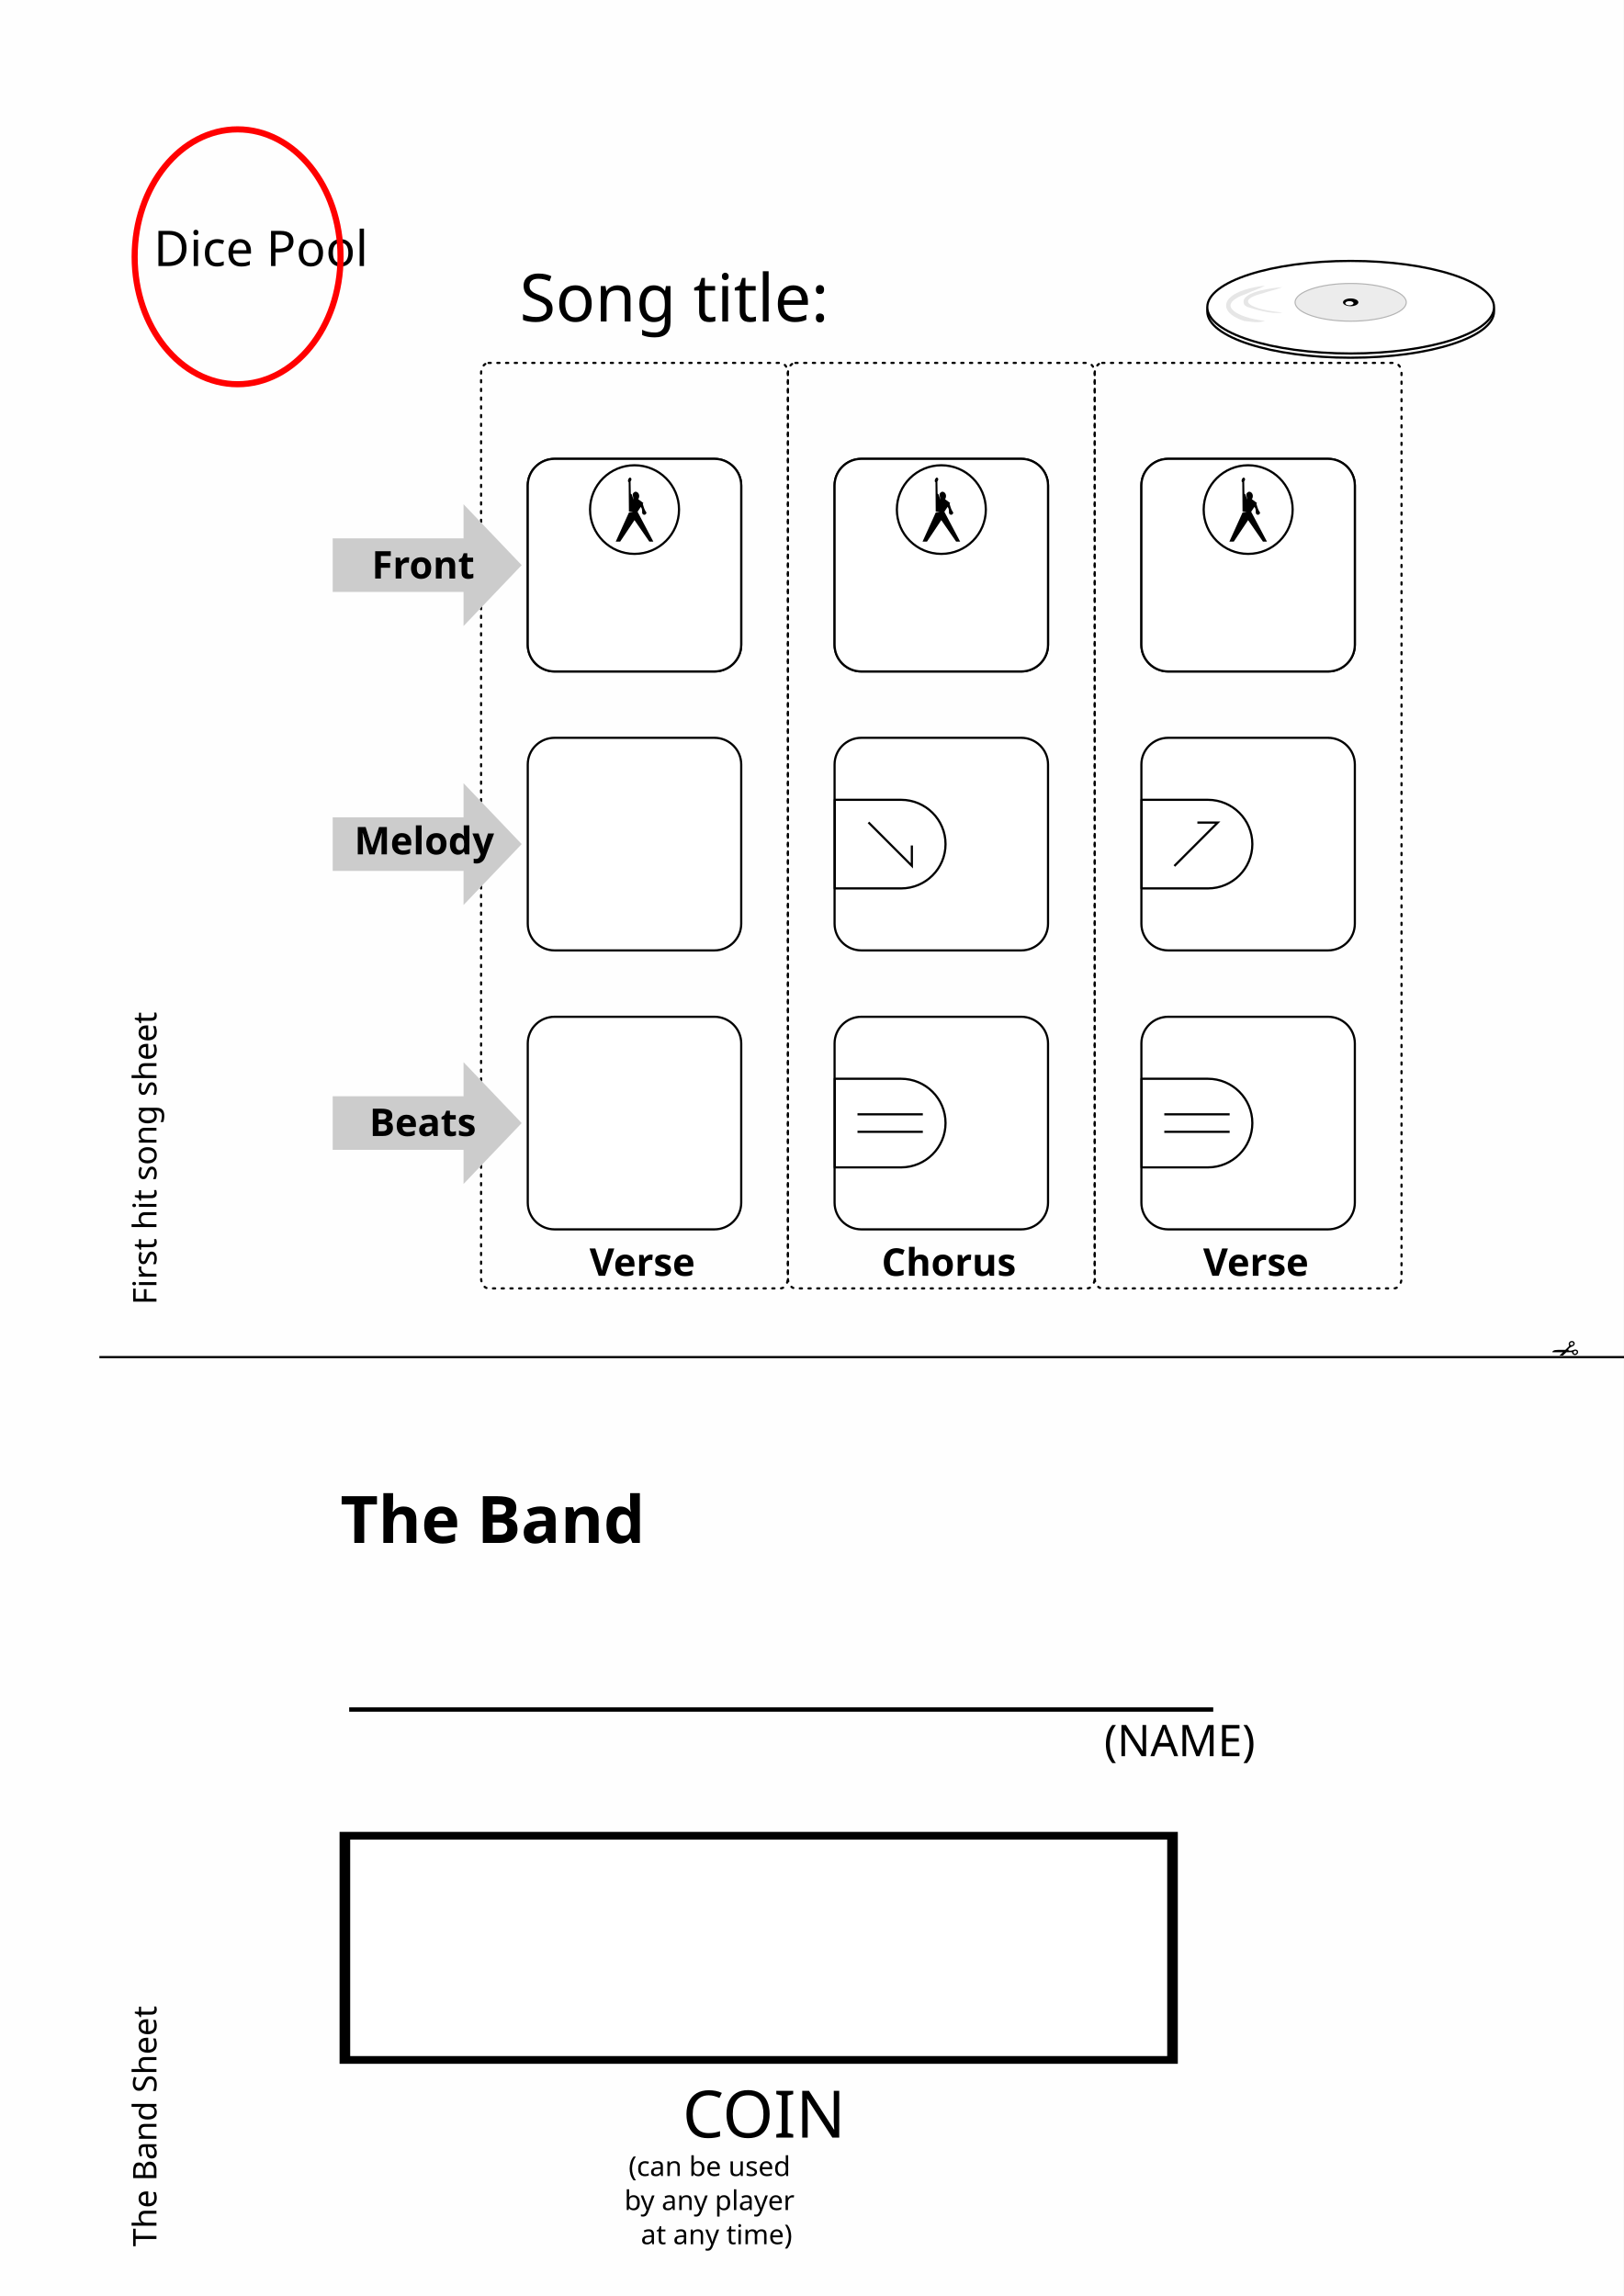
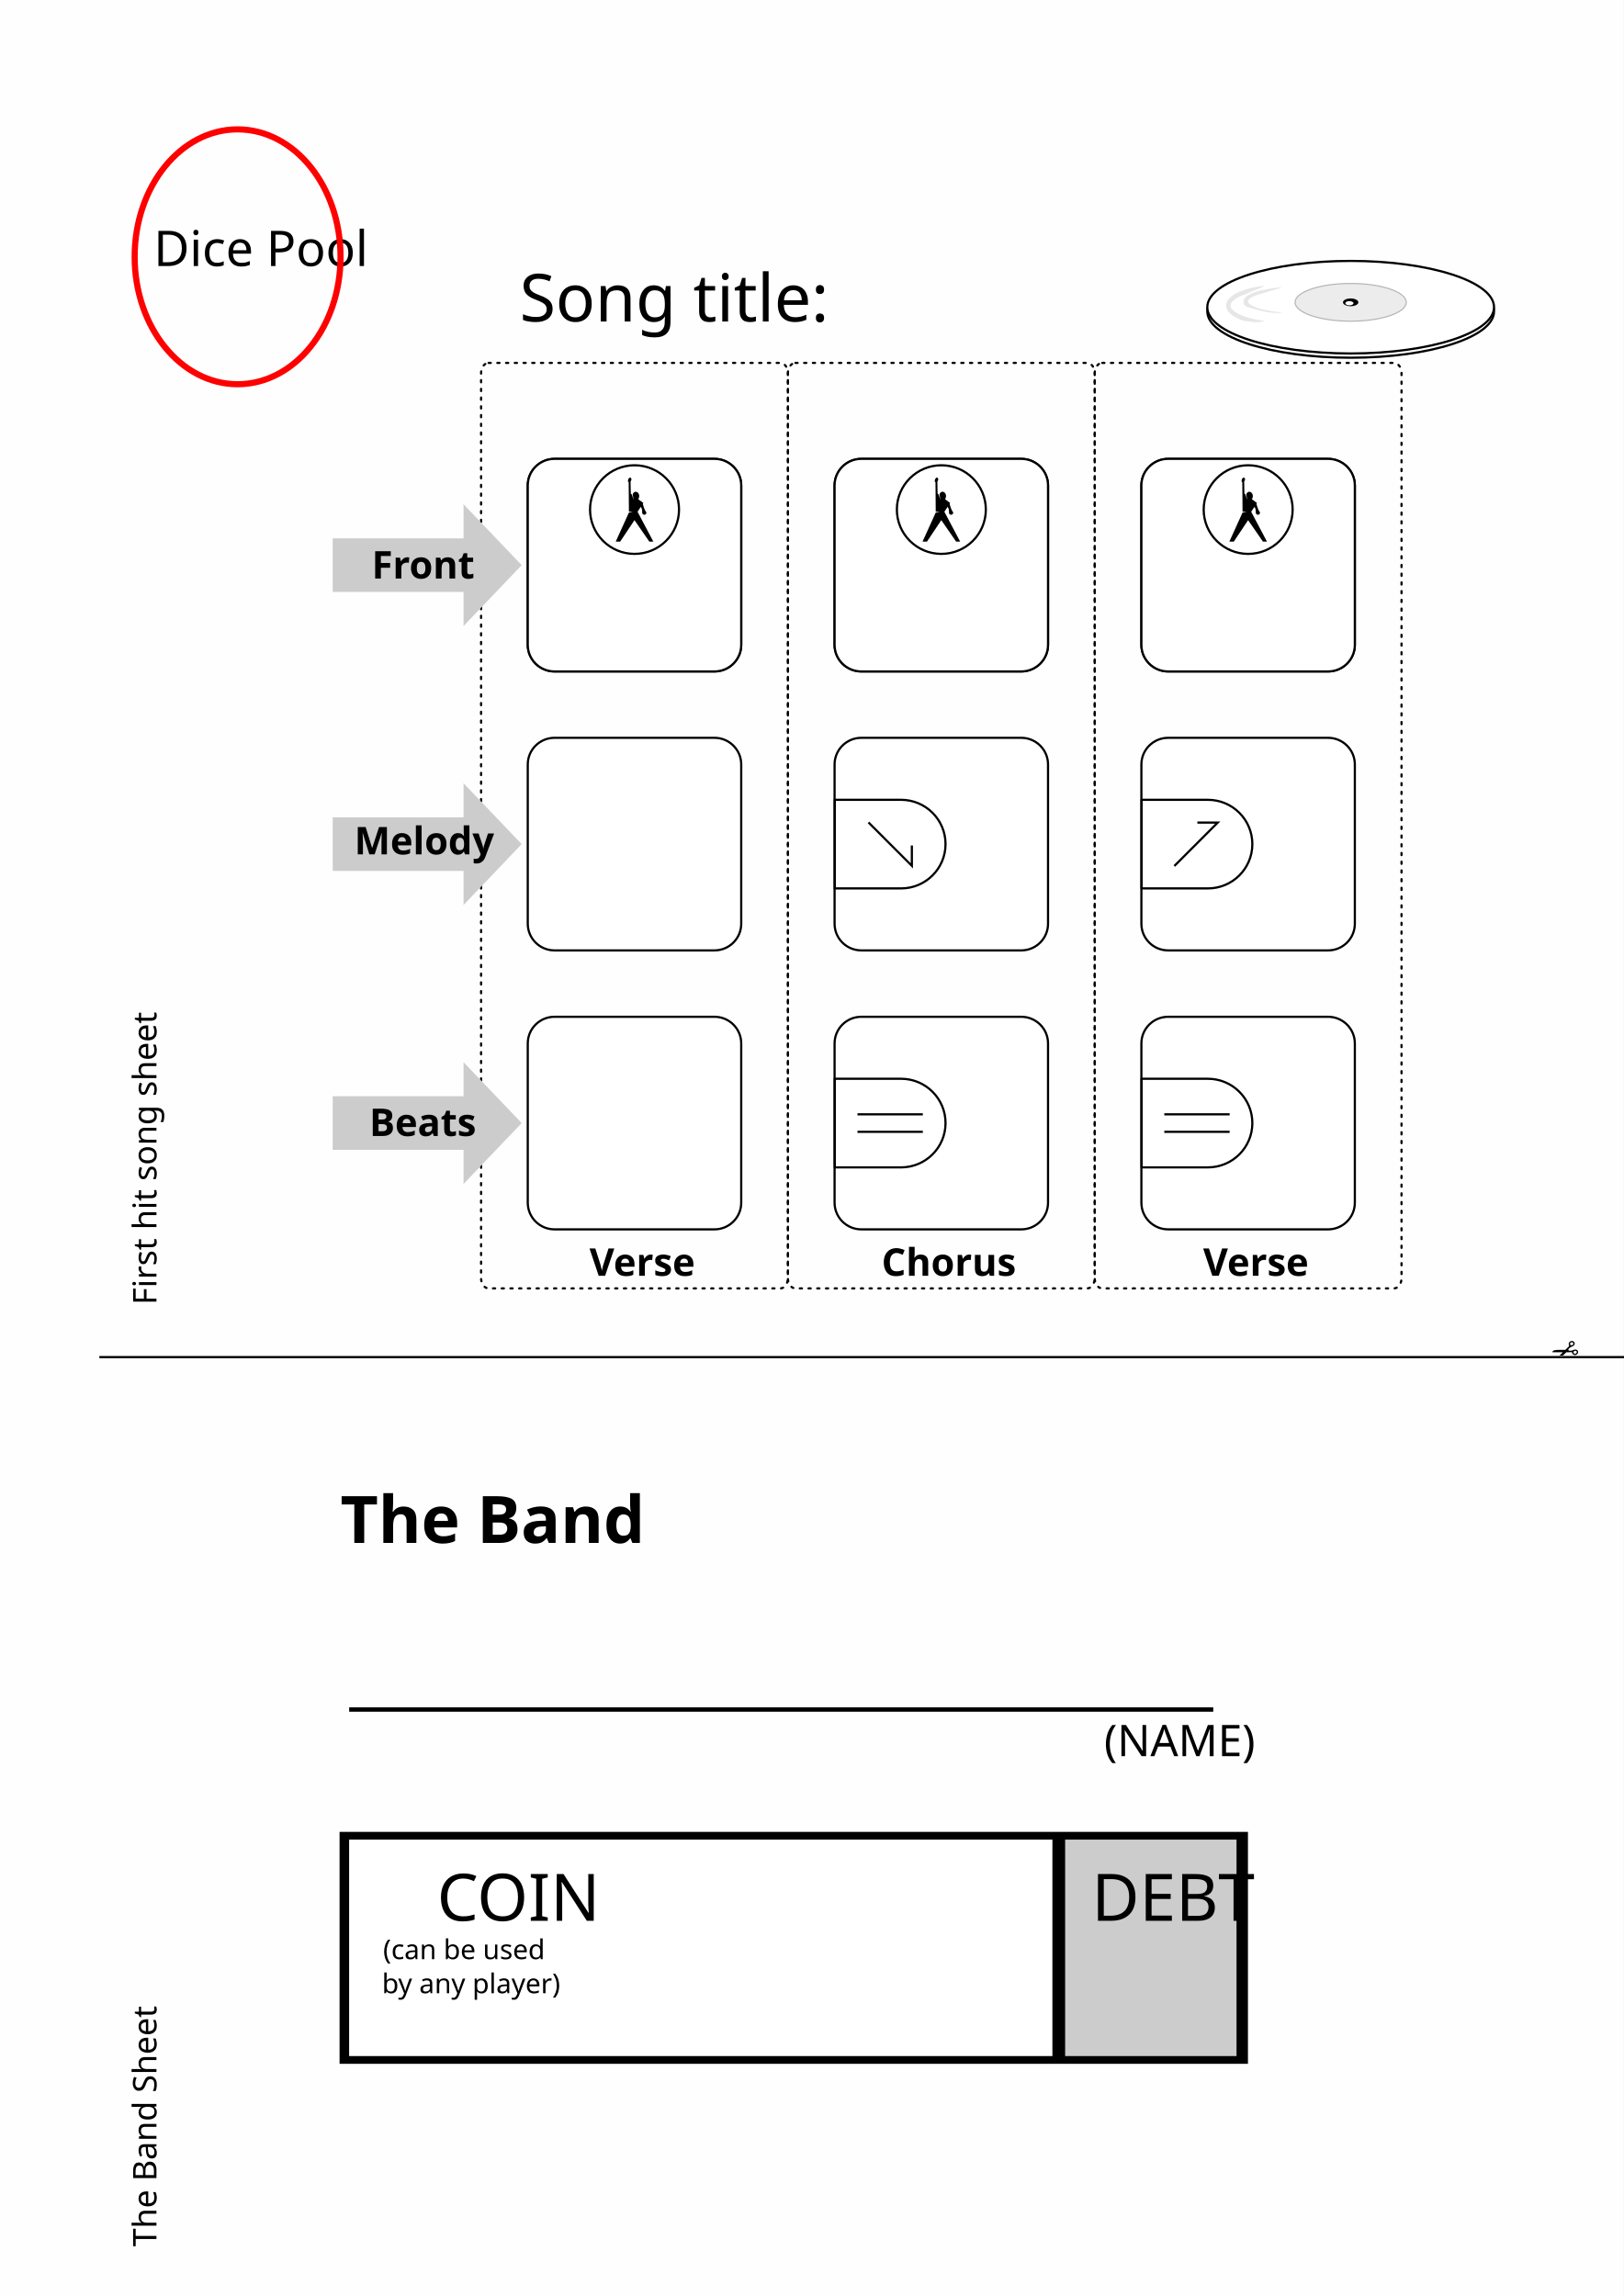
<svg xmlns="http://www.w3.org/2000/svg" width="210mm" height="297mm" viewBox="0 0 210 297" version="1.1" id="svg5784">
  <defs id="defs5778" />
  <g id="layer1">
    <rect style="display:inline;fill:#ffffff;fill-opacity:0.902;stroke:none;stroke-width:4.063;stroke-linecap:round;stroke-linejoin:round;stroke-miterlimit:4;stroke-dasharray:none;stroke-dashoffset:0;stroke-opacity:1" id="rect11909" width="210" height="297" x="0" y="5.6843419e-14" />
  </g>
  <g id="layer2">
-     <rect y="236.964" x="43.918" height="30" width="108.414" id="rect4294-3" style="opacity:1;fill:#000000;fill-opacity:1;stroke:none;stroke-width:0.929;stroke-linecap:round;stroke-linejoin:round;stroke-miterlimit:4;stroke-dasharray:none;stroke-dashoffset:0;stroke-opacity:1" />
-     <text xml:space="preserve" style="font-style:normal;font-variant:normal;font-weight:normal;font-stretch:normal;font-size:6.773px;line-height:0%;font-family:'Komika Display Tight';-inkscape-font-specification:'Komika Display Tight';letter-spacing:0px;word-spacing:0px;fill:#000000;fill-opacity:1;stroke:none;stroke-width:0.564px;stroke-linecap:butt;stroke-linejoin:miter;stroke-opacity:1" x="88.265" y="276.509" id="text4300-9">
-       <tspan style="font-size:8.467px;line-height:1.25;stroke-width:0.564px" id="tspan4302-0" x="88.265" y="276.509">COIN</tspan>
-     </text>
-     <g id="g6167" transform="matrix(0.5644444,0,0,0.5644444,-170.2791,-65.31877)">
-       <text id="text4271-9" y="469.318" x="379.662" style="font-style:normal;font-variant:normal;font-weight:900;font-stretch:normal;line-height:0%;font-family:Nougat;-inkscape-font-specification:'Nougat Heavy';letter-spacing:0px;word-spacing:0px;fill:#000000;fill-opacity:1;stroke:none;stroke-width:1px;stroke-linecap:butt;stroke-linejoin:miter;stroke-opacity:1" xml:space="preserve">
-         <tspan style="font-size:15px;line-height:1.25" y="469.318" x="379.662" id="tspan4273-4">The Band</tspan>
-       </text>
-       <path id="path4275-8" d="M 381.683,507.501 H 579.673" style="fill:none;fill-rule:evenodd;stroke:#000000;stroke-width:1;stroke-linecap:butt;stroke-linejoin:miter;stroke-miterlimit:4;stroke-dasharray:none;stroke-opacity:1" />
-       <text id="text4365-0" y="518.19" x="554.668" style="font-style:normal;font-variant:normal;font-weight:normal;font-stretch:normal;line-height:0%;font-family:'Komika Display Tight';-inkscape-font-specification:'Komika Display Tight';letter-spacing:0px;word-spacing:0px;fill:#000000;fill-opacity:1;stroke:none;stroke-width:1px;stroke-linecap:butt;stroke-linejoin:miter;stroke-opacity:1" xml:space="preserve">
-         <tspan style="font-size:10px;line-height:1.25" y="518.19" x="554.668" id="tspan4367-0">(NAME)</tspan>
-       </text>
-     </g>
-     <rect y="237.964" x="45.292" height="28" width="105.666" id="rect4377-1" style="opacity:1;fill:#ffffff;fill-opacity:1;stroke:none;stroke-width:0.941;stroke-linecap:round;stroke-linejoin:round;stroke-miterlimit:4;stroke-dasharray:none;stroke-dashoffset:0;stroke-opacity:1" />
    <rect style="display:inline;opacity:1;fill:none;fill-opacity:1;stroke:#000000;stroke-width:0.282;stroke-linecap:round;stroke-linejoin:round;stroke-miterlimit:4;stroke-dasharray:0.282, 0.847;stroke-dashoffset:0;stroke-opacity:1" id="rect4853-7-3-2-9" width="39.681" height="119.718" x="141.583" y="46.944" rx="0.973" ry="1.322" />
    <rect ry="3.449" rx="3.463" y="59.355" x="147.62" height="27.5" width="27.607" id="rect4875-8-7-7-7" style="display:inline;opacity:1;fill:#ffffff;fill-opacity:1;stroke:#000000;stroke-width:0.282;stroke-linecap:butt;stroke-linejoin:miter;stroke-miterlimit:4;stroke-dasharray:none;stroke-dashoffset:0;stroke-opacity:1" />
    <text xml:space="preserve" style="font-style:normal;font-variant:normal;font-weight:900;font-stretch:normal;font-size:3.387px;line-height:0%;font-family:Nougat;-inkscape-font-specification:'Nougat Heavy';letter-spacing:0px;word-spacing:0px;display:inline;fill:#000000;fill-opacity:1;stroke:none;stroke-width:0.282px;stroke-linecap:butt;stroke-linejoin:miter;stroke-opacity:1" x="155.609" y="165.031" id="text4894-7-6-2-5">
      <tspan id="tspan4896-3-2-8-4" x="155.609" y="165.031" style="font-size:4.939px;line-height:1.25;stroke-width:0.282px">Verse</tspan>
    </text>
    <rect style="display:inline;opacity:1;fill:none;fill-opacity:1;stroke:#000000;stroke-width:0.282;stroke-linecap:round;stroke-linejoin:round;stroke-miterlimit:4;stroke-dasharray:0.282, 0.847;stroke-dashoffset:0;stroke-opacity:1" id="rect4853-7-3-2-4" width="39.681" height="119.718" x="101.902" y="46.944" rx="0.973" ry="1.322" />
    <rect ry="3.449" rx="3.463" y="59.355" x="107.939" height="27.5" width="27.607" id="rect4875-8-7-7-0" style="display:inline;opacity:1;fill:#ffffff;fill-opacity:1;stroke:#000000;stroke-width:0.282;stroke-linecap:butt;stroke-linejoin:miter;stroke-miterlimit:4;stroke-dasharray:none;stroke-dashoffset:0;stroke-opacity:1" />
    <text xml:space="preserve" style="font-style:normal;font-variant:normal;font-weight:900;font-stretch:normal;font-size:3.387px;line-height:0%;font-family:Nougat;-inkscape-font-specification:'Nougat Heavy';letter-spacing:0px;word-spacing:0px;display:inline;fill:#000000;fill-opacity:1;stroke:none;stroke-width:0.282px;stroke-linecap:butt;stroke-linejoin:miter;stroke-opacity:1" x="114.025" y="165.031" id="text4894-7-6-2-0">
      <tspan id="tspan4896-3-2-8-6" x="114.025" y="165.031" style="font-size:4.939px;line-height:1.25;stroke-width:0.282px">Chorus</tspan>
    </text>
    <rect style="display:inline;opacity:1;fill:none;fill-opacity:1;stroke:#000000;stroke-width:0.282;stroke-linecap:round;stroke-linejoin:round;stroke-miterlimit:4;stroke-dasharray:0.282, 0.847;stroke-dashoffset:0;stroke-opacity:1" id="rect4853-7-3-2" width="39.681" height="119.718" x="62.22" y="46.944" rx="0.973" ry="1.322" />
    <path style="display:inline;opacity:1;fill:#cccccc;fill-opacity:1;stroke:none;stroke-width:0.282;stroke-linecap:round;stroke-linejoin:round;stroke-miterlimit:4;stroke-dasharray:none;stroke-dashoffset:0;stroke-opacity:1" d="m 59.952,153.153 7.519,-7.878 -7.519,-7.878 v 4.413 H 43.028 l -2e-6,6.93 h 16.924 z" id="path6624" />
    <rect style="display:inline;opacity:1;fill:#ffffff;fill-opacity:1;stroke:#000000;stroke-width:0.282;stroke-linecap:butt;stroke-linejoin:miter;stroke-miterlimit:4;stroke-dasharray:none;stroke-dashoffset:0;stroke-opacity:1" id="rect4400-0-1-4-6-3" width="27.607" height="27.5" x="68.258" y="95.44" rx="3.463" ry="3.449" />
    <rect ry="3.449" rx="3.463" y="59.355" x="68.258" height="27.5" width="27.607" id="rect4875-8-7-7" style="display:inline;opacity:1;fill:#ffffff;fill-opacity:1;stroke:#000000;stroke-width:0.282;stroke-linecap:butt;stroke-linejoin:miter;stroke-miterlimit:4;stroke-dasharray:none;stroke-dashoffset:0;stroke-opacity:1" />
    <rect style="display:inline;opacity:1;fill:#ffffff;fill-opacity:1;stroke:#000000;stroke-width:0.282;stroke-linecap:butt;stroke-linejoin:miter;stroke-miterlimit:4;stroke-dasharray:none;stroke-dashoffset:0;stroke-opacity:1" id="rect4877-0-5-5" width="27.607" height="27.5" x="68.258" y="131.525" rx="3.463" ry="3.449" />
    <text xml:space="preserve" style="font-style:normal;font-variant:normal;font-weight:900;font-stretch:normal;font-size:3.387px;line-height:0%;font-family:Nougat;-inkscape-font-specification:'Nougat Heavy';letter-spacing:0px;word-spacing:0px;display:inline;fill:#000000;fill-opacity:1;stroke:none;stroke-width:0.282px;stroke-linecap:butt;stroke-linejoin:miter;stroke-opacity:1" x="76.246" y="165.031" id="text4894-7-6-2">
      <tspan id="tspan4896-3-2-8" x="76.246" y="165.031" style="font-size:4.939px;line-height:1.25;stroke-width:0.282px">Verse</tspan>
    </text>
    <text xml:space="preserve" style="font-style:normal;font-variant:normal;font-weight:normal;font-stretch:normal;font-size:3.387px;line-height:0%;font-family:'Komika Display Tight';-inkscape-font-specification:'Komika Display Tight';letter-spacing:0px;word-spacing:0px;display:inline;fill:#000000;fill-opacity:1;stroke:none;stroke-width:0.282px;stroke-linecap:butt;stroke-linejoin:miter;stroke-opacity:1" x="67.526" y="41.387" id="text4267-1-7" transform="scale(0.9952429,1.00478)">
      <tspan id="tspan4269-3-2" x="67.526" y="41.387" style="font-size:8.517px;line-height:1.25;stroke-width:0.282px">Song title:</tspan>
    </text>
    <g style="display:inline" transform="matrix(0.5650769,0,0,0.5704917,-52.22884,56.13048)" id="g10586-0-2">
      <ellipse ry="10.493" rx="32.813" cy="-27.771" cx="401.567" id="ellipse10588-6-6" style="display:inline;opacity:1;fill:#ffffff;fill-opacity:1;stroke:#000000;stroke-width:0.497;stroke-linecap:butt;stroke-linejoin:miter;stroke-miterlimit:4;stroke-dasharray:none;stroke-dashoffset:0;stroke-opacity:1" />
      <ellipse style="display:inline;opacity:1;fill:#ffffff;fill-opacity:1;stroke:#000000;stroke-width:0.497;stroke-linecap:butt;stroke-linejoin:miter;stroke-miterlimit:4;stroke-dasharray:none;stroke-dashoffset:0;stroke-opacity:1" id="ellipse10590-6-1" cx="401.567" cy="-28.736" rx="32.813" ry="10.493" />
      <ellipse ry="4.278" rx="12.723" cy="-29.839" cx="401.567" id="ellipse10592-38-0" style="display:inline;opacity:1;fill:#ececec;fill-opacity:1;stroke:#b3b3b3;stroke-width:0.249;stroke-linecap:butt;stroke-linejoin:miter;stroke-miterlimit:4;stroke-dasharray:none;stroke-dashoffset:0;stroke-opacity:1" />
      <path style="color:#000000;font-style:normal;font-variant:normal;font-weight:normal;font-stretch:normal;font-size:medium;line-height:normal;font-family:sans-serif;text-indent:0;text-align:start;text-decoration:none;text-decoration-line:none;text-decoration-style:solid;text-decoration-color:#000000;letter-spacing:normal;word-spacing:normal;text-transform:none;writing-mode:lr-tb;direction:ltr;baseline-shift:baseline;text-anchor:start;white-space:normal;clip-rule:nonzero;display:inline;overflow:visible;visibility:visible;opacity:1;isolation:auto;mix-blend-mode:normal;color-interpolation:sRGB;color-interpolation-filters:linearRGB;solid-color:#000000;solid-opacity:1;fill:#e6e6e6;fill-opacity:1;fill-rule:nonzero;stroke:none;stroke-width:1;stroke-linecap:butt;stroke-linejoin:miter;stroke-miterlimit:4;stroke-dasharray:none;stroke-dashoffset:0;stroke-opacity:1;color-rendering:auto;image-rendering:auto;shape-rendering:auto;text-rendering:auto;enable-background:accumulate" d="m 381.935,-33.631 c -1.807,0.219 -3.454,0.555 -4.807,1.01 -1.188,0.399 -2.166,0.874 -2.879,1.441 -0.713,0.567 -1.188,1.265 -1.188,2.057 0,0.792 0.474,1.49 1.188,2.057 0.713,0.567 1.691,1.044 2.879,1.443 1.649,0.142 3.086,0.572 4.807,0.002 -1.705,-0.214 -3.247,-0.534 -4.488,-0.951 -1.115,-0.375 -2,-0.819 -2.574,-1.275 -0.574,-0.457 -0.811,-0.886 -0.811,-1.275 0,-0.39 0.236,-0.817 0.811,-1.273 0.574,-0.457 1.459,-0.903 2.574,-1.277 1.707,-0.828 2.951,-1.078 4.488,-1.957 z" id="path10594-1-6" />
      <path id="path10596-3-1" d="m 385.935,-33.288 c -1.807,0.157 -3.454,0.398 -4.807,0.725 -1.188,0.287 -2.166,0.627 -2.879,1.034 -0.713,0.407 -1.188,0.908 -1.188,1.476 0,0.568 0.06,0.81 0.773,1.217 1.705,0.568 5.838,1.802 8.1,1.296 -1.705,-0.153 -3.247,-0.383 -4.488,-0.683 -1.115,-0.269 -2,-0.588 -2.574,-0.915 -0.574,-0.328 -0.811,-0.636 -0.811,-0.915 0,-0.28 0.236,-0.586 0.811,-0.914 0.574,-0.328 1.459,-0.648 2.574,-0.917 1.707,-0.594 2.951,-0.774 4.488,-1.404 z" style="color:#000000;font-style:normal;font-variant:normal;font-weight:normal;font-stretch:normal;font-size:medium;line-height:normal;font-family:sans-serif;text-indent:0;text-align:start;text-decoration:none;text-decoration-line:none;text-decoration-style:solid;text-decoration-color:#000000;letter-spacing:normal;word-spacing:normal;text-transform:none;writing-mode:lr-tb;direction:ltr;baseline-shift:baseline;text-anchor:start;white-space:normal;clip-rule:nonzero;display:inline;overflow:visible;visibility:visible;opacity:1;isolation:auto;mix-blend-mode:normal;color-interpolation:sRGB;color-interpolation-filters:linearRGB;solid-color:#000000;solid-opacity:1;fill:#e6e6e6;fill-opacity:1;fill-rule:nonzero;stroke:none;stroke-width:1;stroke-linecap:butt;stroke-linejoin:miter;stroke-miterlimit:4;stroke-dasharray:none;stroke-dashoffset:0;stroke-opacity:1;color-rendering:auto;image-rendering:auto;shape-rendering:auto;text-rendering:auto;enable-background:accumulate" />
      <ellipse style="opacity:1;fill:#000000;fill-opacity:1;stroke:none;stroke-width:1;stroke-linecap:butt;stroke-linejoin:miter;stroke-miterlimit:4;stroke-dasharray:none;stroke-dashoffset:0;stroke-opacity:1" id="ellipse10598-4-5" cx="401.567" cy="-29.839" rx="1.76" ry="0.88" />
      <ellipse style="opacity:1;fill:#ffffff;fill-opacity:1;stroke:none;stroke-width:0.5;stroke-linecap:butt;stroke-linejoin:miter;stroke-miterlimit:4;stroke-dasharray:none;stroke-dashoffset:0;stroke-opacity:1" id="ellipse10600-1-9" cx="401.28" cy="-29.632" rx="0.932" ry="0.479" />
    </g>
    <g style="display:inline" id="g5800" transform="matrix(0.2822222,0,0,0.2822222,7.626684,-4.35041)">
      <g transform="matrix(-1,0,0,1,1503.18,-0.7765825)" id="text5790" style="font-style:normal;font-weight:normal;font-size:15px;line-height:125%;font-family:sans-serif;letter-spacing:0px;word-spacing:0px;fill:#000000;fill-opacity:1;stroke:none;stroke-width:1px;stroke-linecap:butt;stroke-linejoin:miter;stroke-opacity:1">
        <path id="path5795" d="m 813.96,637.5 -1.567,-1.501 c -0.874,0.005 -1.758,-7e-4 -2.623,-0.045 0.036,0.772 -0.687,1.442 -1.472,1.306 -0.865,-0.066 -1.634,-1.073 -1.163,-1.893 0.37,-0.693 1.318,-0.791 1.954,-0.426 0.673,0.279 1.466,0.526 2.174,0.256 0.618,-0.422 -0.165,-1.103 -0.579,-1.352 -0.617,-0.504 -1.599,-0.504 -1.975,-1.295 -0.441,-0.741 0.209,-1.735 1.048,-1.716 0.985,-0.128 1.967,1.034 1.402,1.943 -0.261,0.355 0.565,1.034 0.889,1.333 0.285,0.248 0.53,0.588 0.833,0.791 1.513,0.025 3.032,-0.068 4.538,0.091 0.554,0.022 1.484,0.493 1.374,0.992 h -4.825 l 1.56,1.516 c -0.523,1e-5 -1.045,-10e-6 -1.568,1e-5 z m -5.837,-0.886 c 0.933,0.48 1.45,-0.976 0.476,-1.238 -0.97,-0.375 -1.431,0.877 -0.476,1.238 z m 2.073,-5.134 c -1.009,-0.497 -1.45,1.146 -0.341,1.28 0.958,0.212 1.191,-0.967 0.341,-1.28 z" />
      </g>
      <path id="path5798" d="M 727.173,637.44 H 18.512" style="fill:none;fill-rule:evenodd;stroke:#000000;stroke-width:1;stroke-linecap:butt;stroke-linejoin:miter;stroke-miterlimit:4;stroke-dasharray:none;stroke-opacity:1" />
    </g>
-     <text xml:space="preserve" style="font-style:normal;font-weight:normal;font-size:3.387px;line-height:0%;font-family:sans-serif;letter-spacing:0px;word-spacing:0px;display:inline;fill:#000000;fill-opacity:1;stroke:none;stroke-width:0.282px;stroke-linecap:butt;stroke-linejoin:miter;stroke-opacity:1" x="-290.608" y="20.234" id="text5954" transform="rotate(-90)">
-       <tspan id="tspan5956" x="-290.608" y="20.234" style="font-size:4.233px;line-height:1.25;stroke-width:0.282px">The Band Sheet</tspan>
-     </text>
    <text xml:space="preserve" style="font-style:normal;font-weight:normal;font-size:3.387px;line-height:0%;font-family:sans-serif;letter-spacing:0px;word-spacing:0px;display:inline;fill:#000000;fill-opacity:1;stroke:none;stroke-width:0.282px;stroke-linecap:butt;stroke-linejoin:miter;stroke-opacity:1" x="-168.78" y="20.234" id="text5958" transform="rotate(-90)">
      <tspan id="tspan5960" x="-168.78" y="20.234" style="font-size:4.233px;line-height:1.25;stroke-width:0.282px">First hit song sheet</tspan>
    </text>
    <path id="path6091-9" d="m 59.952,80.983 7.519,-7.878 -7.519,-7.878 v 4.413 l -16.924,-2e-6 -2e-6,6.93 16.924,-3e-6 z" style="display:inline;opacity:1;fill:#cccccc;fill-opacity:1;stroke:none;stroke-width:0.282;stroke-linecap:round;stroke-linejoin:round;stroke-miterlimit:4;stroke-dasharray:none;stroke-dashoffset:0;stroke-opacity:1" />
    <path id="path6626" d="m 59.952,117.068 7.519,-7.878 -7.519,-7.878 v 4.413 H 43.028 l -2e-6,6.93 h 16.924 z" style="display:inline;opacity:1;fill:#cccccc;fill-opacity:1;stroke:none;stroke-width:0.282;stroke-linecap:round;stroke-linejoin:round;stroke-miterlimit:4;stroke-dasharray:none;stroke-dashoffset:0;stroke-opacity:1" />
    <g style="display:inline" id="g6601" transform="matrix(0.2822222,0,0,0.2822222,-3.662205,7.502923)">
      <text id="text4894-7-6-2-3" y="365" x="175.361" style="font-style:normal;font-variant:normal;font-weight:900;font-stretch:normal;line-height:0%;font-family:Nougat;-inkscape-font-specification:'Nougat Heavy';letter-spacing:0px;word-spacing:0px;display:inline;fill:#000000;fill-opacity:1;stroke:none;stroke-width:1px;stroke-linecap:butt;stroke-linejoin:miter;stroke-opacity:1" xml:space="preserve">
        <tspan y="365" x="175.361" id="tspan4896-3-2-8-67" style="font-size:17.5px;line-height:1.25">Melody</tspan>
      </text>
      <text id="text4894-7-6-2-3-5" y="494.086" x="182.231" style="font-style:normal;font-variant:normal;font-weight:900;font-stretch:normal;line-height:0%;font-family:Nougat;-inkscape-font-specification:'Nougat Heavy';letter-spacing:0px;word-spacing:0px;display:inline;fill:#000000;fill-opacity:1;stroke:none;stroke-width:1px;stroke-linecap:butt;stroke-linejoin:miter;stroke-opacity:1" xml:space="preserve">
        <tspan y="494.086" x="182.231" id="tspan4896-3-2-8-67-3" style="font-size:17.5px;line-height:1.25">Beats</tspan>
      </text>
      <text id="text4894-7-6-2-3-56" y="238.573" x="183.332" style="font-style:normal;font-variant:normal;font-weight:900;font-stretch:normal;line-height:0%;font-family:Nougat;-inkscape-font-specification:'Nougat Heavy';letter-spacing:0px;word-spacing:0px;display:inline;fill:#000000;fill-opacity:1;stroke:none;stroke-width:1px;stroke-linecap:butt;stroke-linejoin:miter;stroke-opacity:1" xml:space="preserve">
        <tspan y="238.573" x="183.332" id="tspan4896-3-2-8-67-2" style="font-size:17.5px;line-height:1.25">Front</tspan>
      </text>
    </g>
    <g style="display:inline" id="g7946" transform="matrix(0.2822222,0,0,0.2822222,-208.7841,-38.46099)">
      <text xml:space="preserve" style="font-style:normal;font-variant:normal;font-weight:normal;font-stretch:normal;line-height:0%;font-family:'Komika Display Tight';-inkscape-font-specification:'Komika Display Tight';letter-spacing:0px;word-spacing:0px;display:inline;fill:#000000;fill-opacity:1;stroke:none;stroke-width:1px;stroke-linecap:butt;stroke-linejoin:miter;stroke-opacity:1" x="811.149" y="257.917" id="text6350-6-0" transform="scale(0.9988352,1.001166)">
        <tspan style="font-size:22.543px;line-height:1.25" x="811.149" y="257.917" id="tspan6352-7-4">Dice Pool</tspan>
      </text>
      <ellipse ry="58.408" rx="47.175" cy="253.979" cx="848.668" id="path7037-8" style="fill:none;fill-opacity:1;stroke:#ff0000;stroke-width:2.812;stroke-linecap:round;stroke-linejoin:round;stroke-miterlimit:4;stroke-dasharray:none;stroke-dashoffset:0;stroke-opacity:1" />
    </g>
-     <text xml:space="preserve" style="font-style:normal;font-weight:normal;font-size:3.528px;line-height:1.25;font-family:sans-serif;text-align:center;letter-spacing:0px;word-spacing:0px;text-anchor:middle;display:inline;fill:#000000;fill-opacity:1;stroke:none;stroke-width:0.265" x="94.973" y="281.475" id="text5944">
-       <tspan id="tspan5942" x="94.973" y="281.475" style="font-size:3.528px;text-align:center;text-anchor:middle;stroke-width:0.265">(can be used</tspan>
-       <tspan x="94.973" y="285.884" style="font-size:3.528px;text-align:center;text-anchor:middle;stroke-width:0.265" id="tspan5946">by any player</tspan>
-       <tspan x="94.973" y="290.294" style="font-size:3.528px;text-align:center;text-anchor:middle;stroke-width:0.265" id="tspan5948">at any time)</tspan>
-     </text>
    <g transform="matrix(0.2822222,0,0,0.2822222,-96.61291,7.09176)" style="display:inline" id="g11339-6">
      <rect ry="12.222" rx="12.271" y="440.906" x="865.394" height="97.442" width="97.819" id="rect4877-0-5-5-3-9-56" style="display:inline;opacity:1;fill:#ffffff;fill-opacity:1;stroke:#000000;stroke-width:1;stroke-linecap:butt;stroke-linejoin:miter;stroke-miterlimit:4;stroke-dasharray:none;stroke-dashoffset:0;stroke-opacity:1" />
      <path id="path4855-8-3-1-4-6-61-4-9" d="m 865.489,469.32 v 40.615 h 30.366 c 11.259,4.5e-4 20.386,-9.091 20.387,-20.306 2.9e-4,-11.216 -9.127,-20.309 -20.387,-20.308 z" style="display:inline;opacity:1;fill:none;fill-opacity:1;stroke:#000000;stroke-width:1;stroke-linecap:round;stroke-linejoin:round;stroke-miterlimit:4;stroke-dasharray:none;stroke-dashoffset:0;stroke-opacity:1" />
      <g transform="translate(107.418,16.84834)" id="g11239-3">
        <g style="display:inline" id="g10316-7-7" transform="translate(508.9995,-32.57656)">
          <path id="path7535-1-4-8-4" d="m 259.473,501.346 h 29.951" style="display:inline;fill:none;fill-rule:evenodd;stroke:#000000;stroke-width:1px;stroke-linecap:butt;stroke-linejoin:miter;stroke-opacity:1" />
          <path style="display:inline;fill:none;fill-rule:evenodd;stroke:#000000;stroke-width:1px;stroke-linecap:butt;stroke-linejoin:miter;stroke-opacity:1" d="m 259.473,509.365 h 29.951" id="path7537-0-7-4-5" />
        </g>
      </g>
    </g>
    <g transform="matrix(0.2822222,0,0,0.2822222,-136.2943,7.09176)" style="display:inline" id="g11339-2">
      <rect ry="12.222" rx="12.271" y="440.906" x="865.394" height="97.442" width="97.819" id="rect4877-0-5-5-3-9-54" style="display:inline;opacity:1;fill:#ffffff;fill-opacity:1;stroke:#000000;stroke-width:1;stroke-linecap:butt;stroke-linejoin:miter;stroke-miterlimit:4;stroke-dasharray:none;stroke-dashoffset:0;stroke-opacity:1" />
      <path id="path4855-8-3-1-4-6-61-4-7" d="m 865.489,469.32 v 40.615 h 30.366 c 11.259,4.5e-4 20.386,-9.091 20.387,-20.306 2.9e-4,-11.216 -9.127,-20.309 -20.387,-20.308 z" style="display:inline;opacity:1;fill:none;fill-opacity:1;stroke:#000000;stroke-width:1;stroke-linecap:round;stroke-linejoin:round;stroke-miterlimit:4;stroke-dasharray:none;stroke-dashoffset:0;stroke-opacity:1" />
      <g transform="translate(107.418,16.84834)" id="g11239-4">
        <g style="display:inline" id="g10316-7-4" transform="translate(508.9995,-32.57656)">
          <path id="path7535-1-4-8-3" d="m 259.473,501.346 h 29.951" style="display:inline;fill:none;fill-rule:evenodd;stroke:#000000;stroke-width:1px;stroke-linecap:butt;stroke-linejoin:miter;stroke-opacity:1" />
          <path style="display:inline;fill:none;fill-rule:evenodd;stroke:#000000;stroke-width:1px;stroke-linecap:butt;stroke-linejoin:miter;stroke-opacity:1" d="m 259.473,509.365 h 29.951" id="path7537-0-7-4-0" />
        </g>
      </g>
    </g>
    <g style="display:inline" id="g11416" transform="matrix(0.2822222,0,0,0.2822222,-3.238976,2.546456)">
      <rect ry="12.222" rx="12.271" y="329.151" x="393.938" height="97.442" width="97.819" id="rect4877-0-5-5-3-9-5-7" style="display:inline;opacity:1;fill:#ffffff;fill-opacity:1;stroke:#000000;stroke-width:1;stroke-linecap:butt;stroke-linejoin:miter;stroke-miterlimit:4;stroke-dasharray:none;stroke-dashoffset:0;stroke-opacity:1" />
      <path id="path4855-8-3-1-4-6-61-4-0-8" d="m 394.033,357.564 v 40.615 h 30.366 c 11.259,4.5e-4 20.386,-9.091 20.387,-20.306 2.9e-4,-11.216 -9.127,-20.309 -20.387,-20.308 z" style="display:inline;opacity:1;fill:none;fill-opacity:1;stroke:#000000;stroke-width:1;stroke-linecap:round;stroke-linejoin:round;stroke-miterlimit:4;stroke-dasharray:none;stroke-dashoffset:0;stroke-opacity:1" />
      <path style="display:inline;fill:none;fill-rule:evenodd;stroke:#000000;stroke-width:1px;stroke-linecap:butt;stroke-linejoin:miter;stroke-opacity:1" d="m 409.467,367.922 19.886,19.9 v -9.336" id="path7579-5-5-6" />
    </g>
    <g style="display:inline" id="g11442" transform="matrix(0.2822222,0,0,0.2822222,-24.60612,-9.470976)">
      <rect style="display:inline;opacity:1;fill:#ffffff;fill-opacity:1;stroke:#000000;stroke-width:1;stroke-linecap:butt;stroke-linejoin:miter;stroke-miterlimit:4;stroke-dasharray:none;stroke-dashoffset:0;stroke-opacity:1" id="rect11305-8" width="97.819" height="97.442" x="610.252" y="371.732" rx="12.271" ry="12.222" />
      <path style="display:inline;opacity:1;fill:none;fill-opacity:1;stroke:#000000;stroke-width:1;stroke-linecap:round;stroke-linejoin:round;stroke-miterlimit:4;stroke-dasharray:none;stroke-dashoffset:0;stroke-opacity:1" d="m 610.347,400.146 v 40.615 h 30.366 c 11.259,4.5e-4 20.386,-9.091 20.387,-20.306 3e-4,-11.216 -9.127,-20.309 -20.387,-20.308 z" id="path11307-8" />
      <path id="path7531-0-8-5-4" d="m 625.354,430.477 19.886,-19.9 h -9.329" style="display:inline;fill:none;fill-rule:evenodd;stroke:#000000;stroke-width:1px;stroke-linecap:butt;stroke-linejoin:miter;stroke-opacity:1" />
    </g>
    <g transform="matrix(0.2822222,0,0,0.2822222,-171.2666,11.64674)" style="display:inline" id="g11460-2">
      <rect ry="12.222" rx="12.271" y="169.044" x="848.708" height="97.442" width="97.819" id="rect4877-0-5-5-3-9-6-0" style="display:inline;opacity:1;fill:#ffffff;fill-opacity:1;stroke:#000000;stroke-width:1;stroke-linecap:butt;stroke-linejoin:miter;stroke-miterlimit:4;stroke-dasharray:none;stroke-dashoffset:0;stroke-opacity:1" />
      <g transform="translate(109.8828,-8.437029)" id="g11331-6">
        <ellipse style="display:inline;opacity:1;fill:#ffffff;fill-opacity:1;stroke:#000000;stroke-width:1;stroke-linecap:round;stroke-linejoin:round;stroke-miterlimit:4;stroke-dasharray:none;stroke-dashoffset:0;stroke-opacity:1" id="path4855-8-8-5-2-2-4-8" cx="787.757" cy="200.733" rx="20.386" ry="20.308" />
        <path style="display:inline;opacity:1;fill:#000000;fill-opacity:1;stroke:none;stroke-width:1;stroke-linecap:round;stroke-linejoin:round;stroke-miterlimit:4;stroke-dasharray:none;stroke-dashoffset:0;stroke-opacity:1" d="m 785.067,188.193 0.002,-9e-5 0.112,13.43 1.902,0.23 -1.881,0.197 -6.061,13.357 h 2.035 l 6.558,-9.829 6.79,9.829 h 1.848 l -7.233,-13.672 1.483,-2.247 c 0.671,0.917 0.63,1.726 0.619,2.594 0,0.575 0.44,1.04 0.984,1.04 0.543,0 0.984,-0.466 0.984,-1.04 -0.897,-1.18 -1.205,-2.378 -1.667,-3.986 l 0.256,-0.388 -2.361,-1.75 c 0.3,-0.374 0.468,-0.874 0.469,-1.394 -3e-5,-1.112 -0.749,-2.013 -1.673,-2.013 -0.355,5e-4 -0.682,0.201 -0.95,0.501 -0.134,0.15 -0.253,0.326 -0.354,0.514 -0.101,0.188 0.41,2.452 0.351,2.653 l -0.736,-2.377 -0.51,-0.407 -0.102,-5.613 c 0.27,-0.27 0.424,-0.653 0.425,-1.055 -0.771,-2.076 -2.301,1.032 -1.289,1.425 z" id="path9360-3-6-0-2-7-9" />
      </g>
    </g>
    <g transform="matrix(0.2822222,0,0,0.2822222,-131.5852,11.64674)" style="display:inline" id="g11460-26">
      <rect ry="12.222" rx="12.271" y="169.044" x="848.708" height="97.442" width="97.819" id="rect4877-0-5-5-3-9-6-6" style="display:inline;opacity:1;fill:#ffffff;fill-opacity:1;stroke:#000000;stroke-width:1;stroke-linecap:butt;stroke-linejoin:miter;stroke-miterlimit:4;stroke-dasharray:none;stroke-dashoffset:0;stroke-opacity:1" />
      <g transform="translate(109.8828,-8.437029)" id="g11331-4">
        <ellipse style="display:inline;opacity:1;fill:#ffffff;fill-opacity:1;stroke:#000000;stroke-width:1;stroke-linecap:round;stroke-linejoin:round;stroke-miterlimit:4;stroke-dasharray:none;stroke-dashoffset:0;stroke-opacity:1" id="path4855-8-8-5-2-2-4-9" cx="787.757" cy="200.733" rx="20.386" ry="20.308" />
        <path style="display:inline;opacity:1;fill:#000000;fill-opacity:1;stroke:none;stroke-width:1;stroke-linecap:round;stroke-linejoin:round;stroke-miterlimit:4;stroke-dasharray:none;stroke-dashoffset:0;stroke-opacity:1" d="m 785.067,188.193 0.002,-9e-5 0.112,13.43 1.902,0.23 -1.881,0.197 -6.061,13.357 h 2.035 l 6.558,-9.829 6.79,9.829 h 1.848 l -7.233,-13.672 1.483,-2.247 c 0.671,0.917 0.63,1.726 0.619,2.594 0,0.575 0.44,1.04 0.984,1.04 0.543,0 0.984,-0.466 0.984,-1.04 -0.897,-1.18 -1.205,-2.378 -1.667,-3.986 l 0.256,-0.388 -2.361,-1.75 c 0.3,-0.374 0.468,-0.874 0.469,-1.394 -3e-5,-1.112 -0.749,-2.013 -1.673,-2.013 -0.355,5e-4 -0.682,0.201 -0.95,0.501 -0.134,0.15 -0.253,0.326 -0.354,0.514 -0.101,0.188 0.41,2.452 0.351,2.653 l -0.736,-2.377 -0.51,-0.407 -0.102,-5.613 c 0.27,-0.27 0.424,-0.653 0.425,-1.055 -0.771,-2.076 -2.301,1.032 -1.289,1.425 z" id="path9360-3-6-0-2-7-5" />
      </g>
    </g>
    <g transform="matrix(0.2822222,0,0,0.2822222,-91.90375,11.64674)" style="display:inline" id="g11460-0">
      <rect ry="12.222" rx="12.271" y="169.044" x="848.708" height="97.442" width="97.819" id="rect4877-0-5-5-3-9-6-4" style="display:inline;opacity:1;fill:#ffffff;fill-opacity:1;stroke:#000000;stroke-width:1;stroke-linecap:butt;stroke-linejoin:miter;stroke-miterlimit:4;stroke-dasharray:none;stroke-dashoffset:0;stroke-opacity:1" />
      <g transform="translate(109.8828,-8.437029)" id="g11331-8">
        <ellipse style="display:inline;opacity:1;fill:#ffffff;fill-opacity:1;stroke:#000000;stroke-width:1;stroke-linecap:round;stroke-linejoin:round;stroke-miterlimit:4;stroke-dasharray:none;stroke-dashoffset:0;stroke-opacity:1" id="path4855-8-8-5-2-2-4-7" cx="787.757" cy="200.733" rx="20.386" ry="20.308" />
        <path style="display:inline;opacity:1;fill:#000000;fill-opacity:1;stroke:none;stroke-width:1;stroke-linecap:round;stroke-linejoin:round;stroke-miterlimit:4;stroke-dasharray:none;stroke-dashoffset:0;stroke-opacity:1" d="m 785.067,188.193 0.002,-9e-5 0.112,13.43 1.902,0.23 -1.881,0.197 -6.061,13.357 h 2.035 l 6.558,-9.829 6.79,9.829 h 1.848 l -7.233,-13.672 1.483,-2.247 c 0.671,0.917 0.63,1.726 0.619,2.594 0,0.575 0.44,1.04 0.984,1.04 0.543,0 0.984,-0.466 0.984,-1.04 -0.897,-1.18 -1.205,-2.378 -1.667,-3.986 l 0.256,-0.388 -2.361,-1.75 c 0.3,-0.374 0.468,-0.874 0.469,-1.394 -3e-5,-1.112 -0.749,-2.013 -1.673,-2.013 -0.355,5e-4 -0.682,0.201 -0.95,0.501 -0.134,0.15 -0.253,0.326 -0.354,0.514 -0.101,0.188 0.41,2.452 0.351,2.653 l -0.736,-2.377 -0.51,-0.407 -0.102,-5.613 c 0.27,-0.27 0.424,-0.653 0.425,-1.055 -0.771,-2.076 -2.301,1.032 -1.289,1.425 z" id="path9360-3-6-0-2-7-1" />
      </g>
    </g>
+     <rect y="236.964" x="43.918" height="30" width="117.485" id="rect4294-3-9" style="opacity:1;fill:#000000;fill-opacity:1;stroke:none;stroke-width:0.967;stroke-linecap:round;stroke-linejoin:round;stroke-miterlimit:4;stroke-dasharray:none;stroke-dashoffset:0;stroke-opacity:1" />
+     <g id="g6167-2" transform="matrix(0.5644444,0,0,0.5644444,-170.2791,-65.31878)">
+       <text id="text4271-9-4" y="469.318" x="379.662" style="font-style:normal;font-variant:normal;font-weight:900;font-stretch:normal;line-height:0%;font-family:Nougat;-inkscape-font-specification:'Nougat Heavy';letter-spacing:0px;word-spacing:0px;fill:#000000;fill-opacity:1;stroke:none;stroke-width:1px;stroke-linecap:butt;stroke-linejoin:miter;stroke-opacity:1" xml:space="preserve">
+         <tspan style="font-size:15px;line-height:1.25" y="469.318" x="379.662" id="tspan4273-4-4">The Band</tspan>
+       </text>
+       <path id="path4275-8-4" d="M 381.683,507.501 H 579.673" style="fill:none;fill-rule:evenodd;stroke:#000000;stroke-width:1;stroke-linecap:butt;stroke-linejoin:miter;stroke-miterlimit:4;stroke-dasharray:none;stroke-opacity:1" />
+       <text id="text4365-0-9" y="518.19" x="554.668" style="font-style:normal;font-variant:normal;font-weight:normal;font-stretch:normal;line-height:0%;font-family:'Komika Display Tight';-inkscape-font-specification:'Komika Display Tight';letter-spacing:0px;word-spacing:0px;fill:#000000;fill-opacity:1;stroke:none;stroke-width:1px;stroke-linecap:butt;stroke-linejoin:miter;stroke-opacity:1" xml:space="preserve">
+         <tspan style="font-size:10px;line-height:1.25" y="518.19" x="554.668" id="tspan4367-0-9">(NAME)</tspan>
+       </text>
+     </g>
+     <rect y="237.964" x="45.154" height="28" width="90.958" id="rect4377-1-3" style="opacity:1;fill:#ffffff;fill-opacity:1;stroke:none;stroke-width:0.873;stroke-linecap:round;stroke-linejoin:round;stroke-miterlimit:4;stroke-dasharray:none;stroke-dashoffset:0;stroke-opacity:1" />
+     <text xml:space="preserve" style="font-style:normal;font-variant:normal;font-weight:normal;font-stretch:normal;font-size:6.773px;line-height:0%;font-family:'Komika Display Tight';-inkscape-font-specification:'Komika Display Tight';letter-spacing:0px;word-spacing:0px;fill:#000000;fill-opacity:1;stroke:none;stroke-width:0.564px;stroke-linecap:butt;stroke-linejoin:miter;stroke-opacity:1" x="56.515" y="248.463" id="text4300-9-8">
+       <tspan style="font-size:8.467px;line-height:1.25;stroke-width:0.564px" id="tspan4302-0-3" x="56.515" y="248.463">COIN</tspan>
+     </text>
+     <text xml:space="preserve" style="font-style:normal;font-weight:normal;font-size:3.387px;line-height:0%;font-family:sans-serif;letter-spacing:0px;word-spacing:0px;display:inline;fill:#000000;fill-opacity:1;stroke:none;stroke-width:0.282px;stroke-linecap:butt;stroke-linejoin:miter;stroke-opacity:1" x="-290.608" y="20.234" id="text5954-2" transform="rotate(-90)">
+       <tspan id="tspan5956-9" x="-290.608" y="20.234" style="font-size:4.233px;line-height:1.25;stroke-width:0.282px">The Band Sheet</tspan>
+     </text>
+     <text xml:space="preserve" style="font-style:normal;font-weight:normal;font-size:3.528px;line-height:1.25;font-family:sans-serif;text-align:center;letter-spacing:0px;word-spacing:0px;text-anchor:middle;display:inline;fill:#000000;fill-opacity:1;stroke:none;stroke-width:0.265" x="63.223" y="253.429" id="text5944-5">
+       <tspan id="tspan5942-4" x="63.223" y="253.429" style="font-size:3.528px;text-align:center;text-anchor:middle;stroke-width:0.265">(can be used</tspan>
+       <tspan x="63.223" y="257.839" style="font-size:3.528px;text-align:center;text-anchor:middle;stroke-width:0.265" id="tspan5948-3">by any player)</tspan>
+     </text>
+     <rect style="opacity:1;fill:#cccccc;fill-opacity:1;stroke:none;stroke-width:0.431;stroke-linecap:round;stroke-linejoin:round;stroke-miterlimit:4;stroke-dasharray:none;stroke-dashoffset:0;stroke-opacity:1" id="rect64362" width="22.167" height="28" x="137.758" y="237.964" />
+     <text id="text64366" y="248.463" x="141.181" style="font-style:normal;font-variant:normal;font-weight:normal;font-stretch:normal;font-size:6.773px;line-height:0%;font-family:'Komika Display Tight';-inkscape-font-specification:'Komika Display Tight';letter-spacing:0px;word-spacing:0px;fill:#000000;fill-opacity:1;stroke:none;stroke-width:0.564px;stroke-linecap:butt;stroke-linejoin:miter;stroke-opacity:1" xml:space="preserve">
+       <tspan y="248.463" x="141.181" id="tspan64364" style="font-size:8.467px;line-height:1.25;stroke-width:0.564px">DEBT</tspan>
+     </text>
  </g>
</svg>
